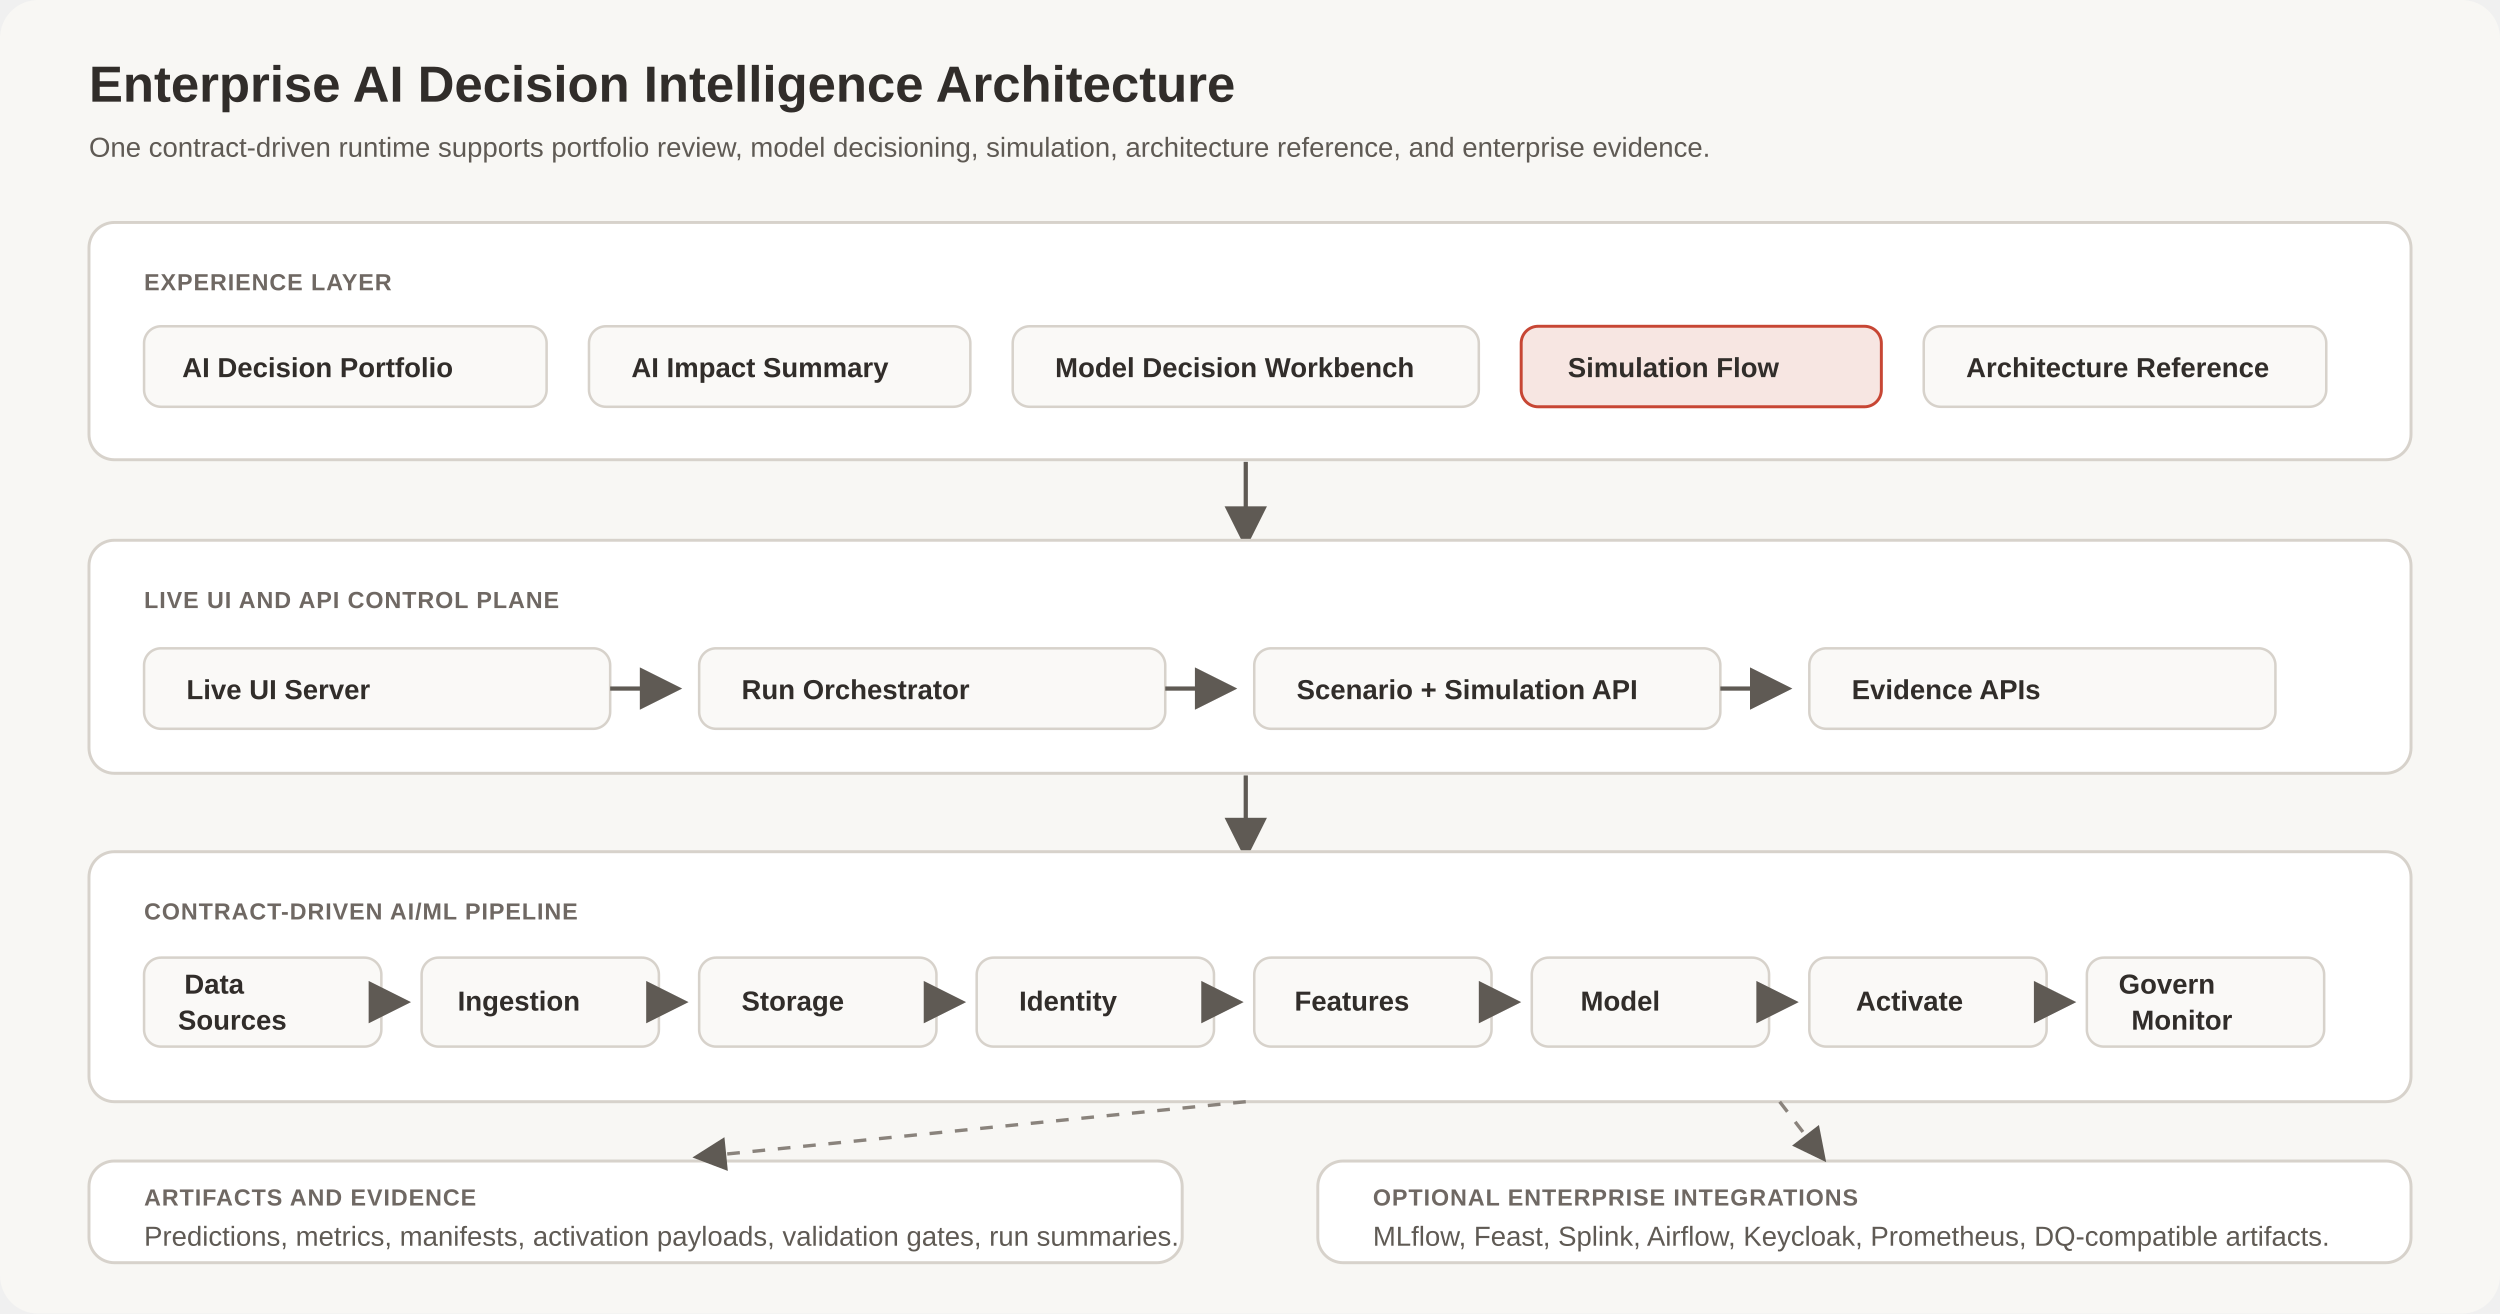
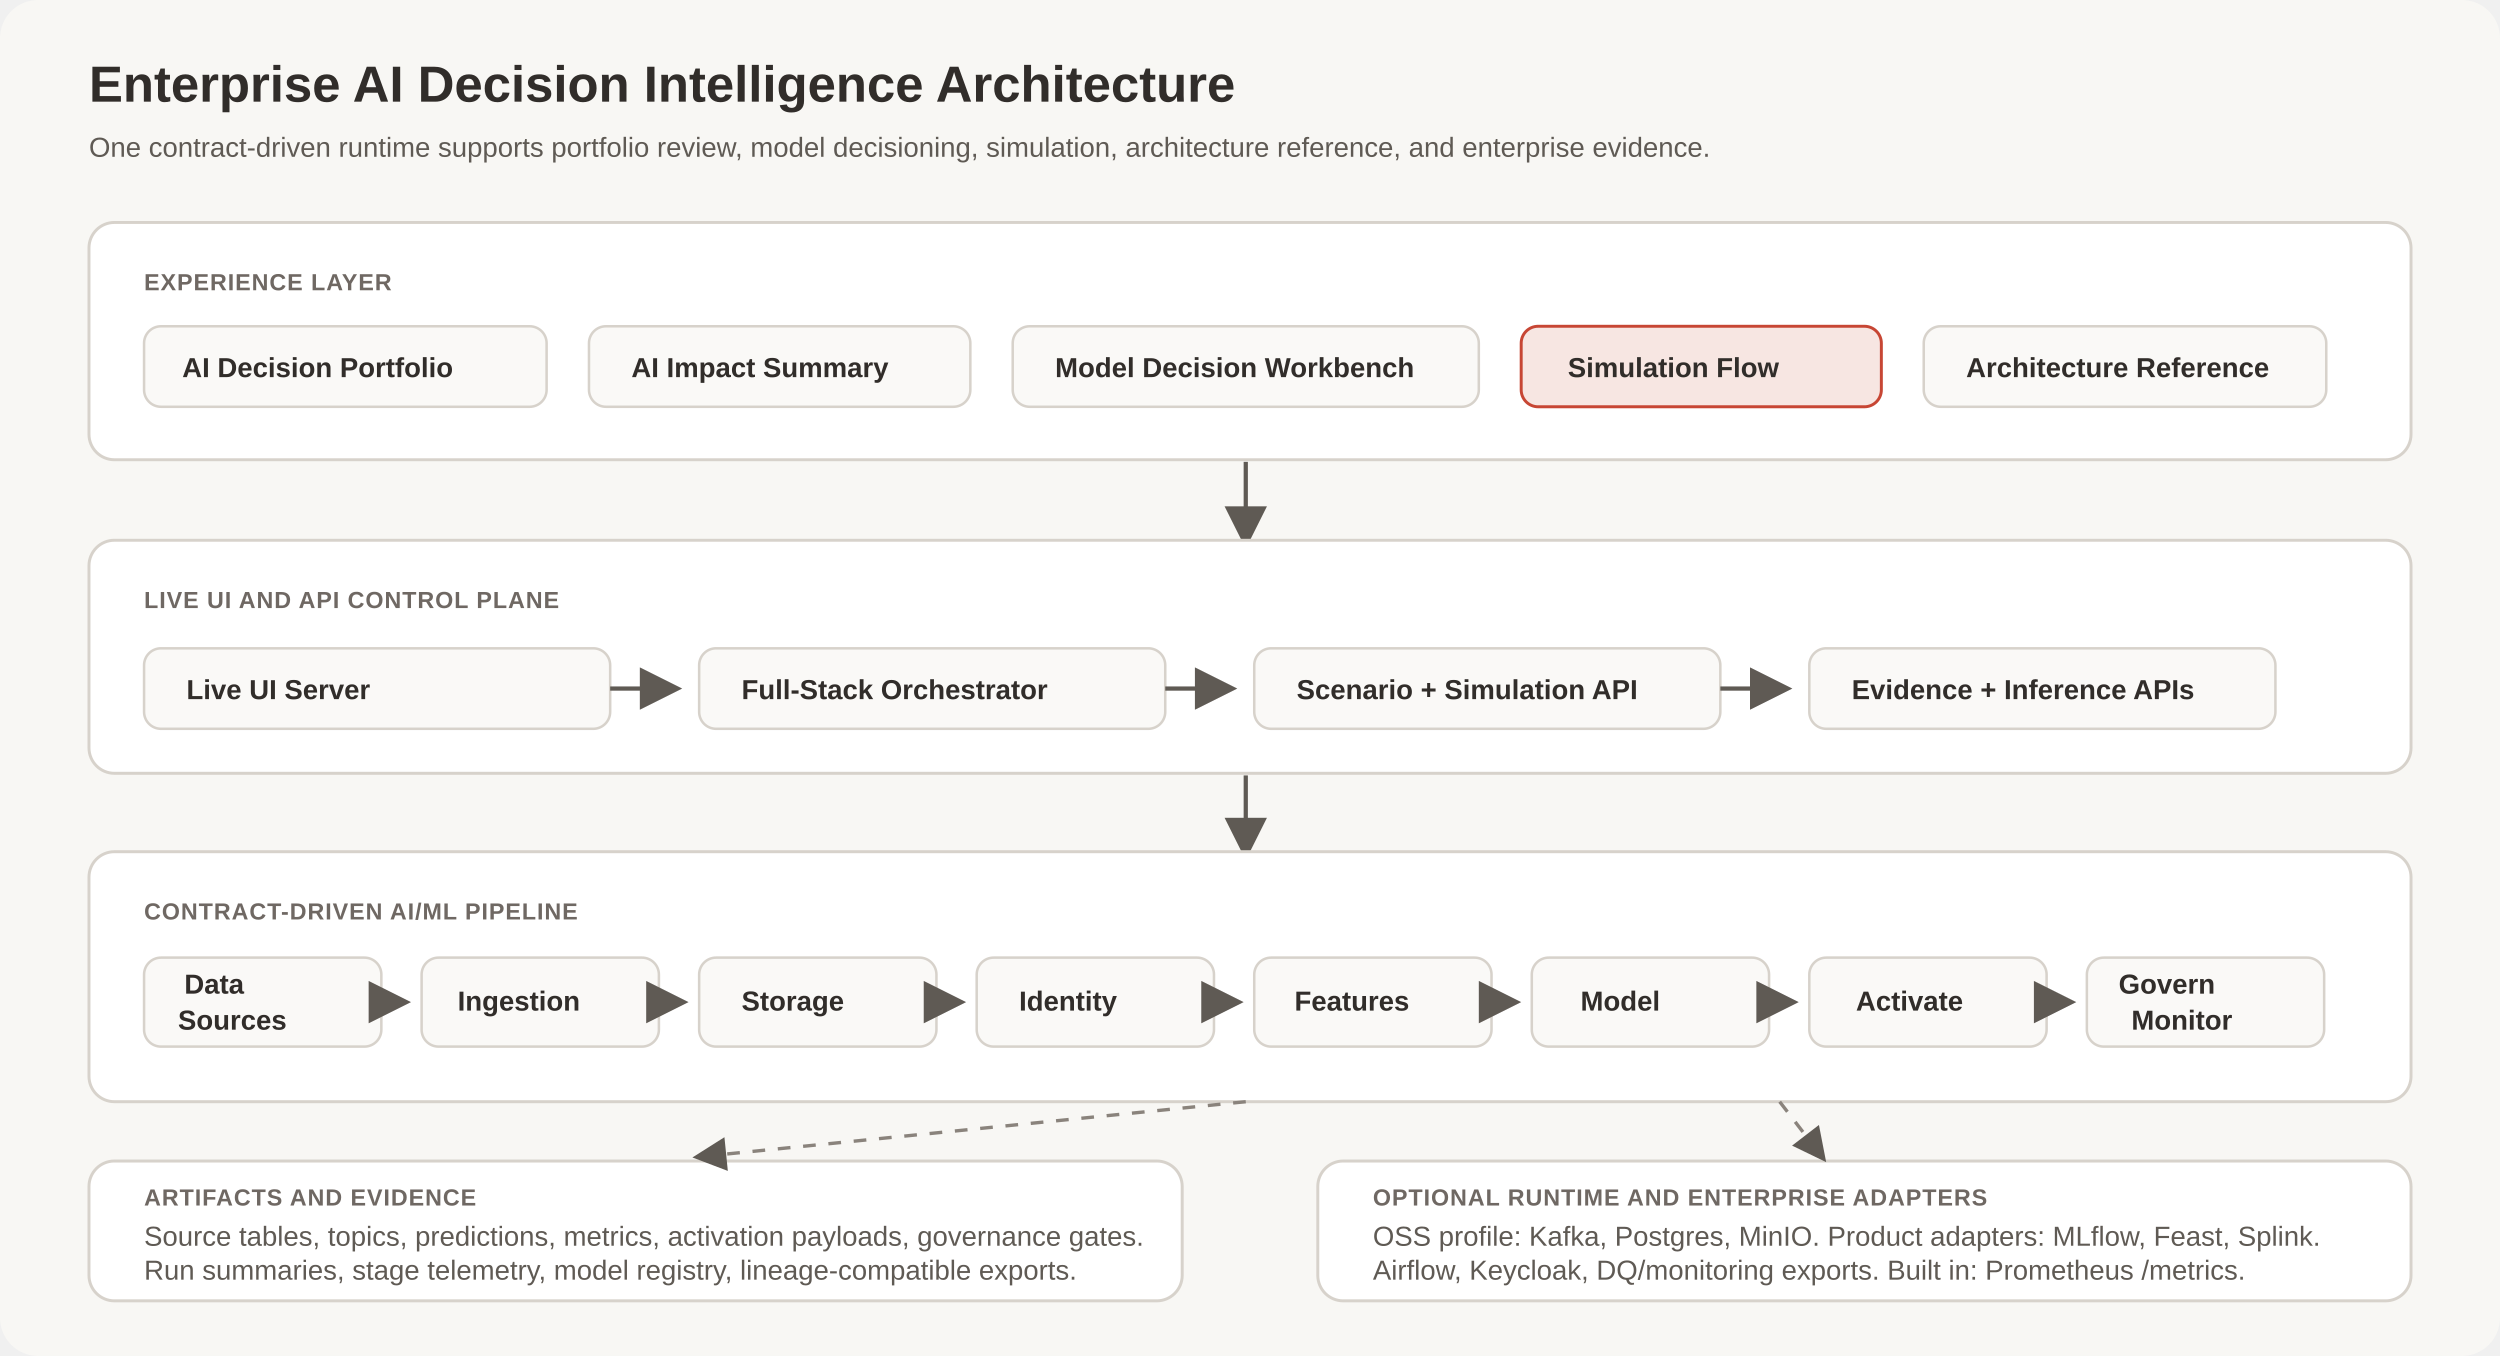
- <svg xmlns="http://www.w3.org/2000/svg" width="1180" height="620" viewBox="0 0 1180 620" fill="none" role="img" aria-labelledby="title desc">
+ <svg xmlns="http://www.w3.org/2000/svg" width="1180" height="640" viewBox="0 0 1180 640" fill="none" role="img" aria-labelledby="title desc">
  <defs>
    <marker id="arrow" markerWidth="10" markerHeight="10" refX="8" refY="5" orient="auto" markerUnits="strokeWidth">
      <path d="M 0 0 L 10 5 L 0 10 z" fill="#5f5a54" />
    </marker>
    <style>
      .bg { fill: #f8f7f4; }
      .panel { fill: #ffffff; stroke: #d7d2cb; stroke-width: 1.4; }
      .soft { fill: #faf9f7; stroke: #d7d2cb; stroke-width: 1.2; }
      .accent { fill: #f7e6e2; stroke: #c74634; stroke-width: 1.4; }
      .title { fill: #312d2a; font: 700 24px Arial, sans-serif; }
      .section { fill: #312d2a; font: 700 15px Arial, sans-serif; }
      .text { fill: #5f5a54; font: 400 13px Arial, sans-serif; }
      .small { fill: #6f6863; font: 600 11px Arial, sans-serif; letter-spacing: .04em; }
      .node { fill: #312d2a; font: 700 13px Arial, sans-serif; }
      .flow { stroke: #5f5a54; stroke-width: 2; marker-end: url(#arrow); }
      .dash { stroke: #8a837c; stroke-width: 1.6; stroke-dasharray: 6 6; marker-end: url(#arrow); }
    </style>
  </defs>
-   <rect class="bg" x="0" y="0" width="1180" height="620" rx="18" />
+   <rect class="bg" x="0" y="0" width="1180" height="640" rx="18" />
  <text class="title" x="42" y="48">Enterprise AI Decision Intelligence Architecture</text>
  <text class="text" x="42" y="74">One contract-driven runtime supports portfolio review, model decisioning, simulation, architecture reference, and enterprise evidence.</text>
  <rect class="panel" x="42" y="105" width="1096" height="112" rx="12" />
  <text class="small" x="68" y="137">EXPERIENCE LAYER</text>
  <rect class="soft" x="68" y="154" width="190" height="38" rx="8" />
  <text class="node" x="86" y="178">AI Decision Portfolio</text>
  <rect class="soft" x="278" y="154" width="180" height="38" rx="8" />
  <text class="node" x="298" y="178">AI Impact Summary</text>
  <rect class="soft" x="478" y="154" width="220" height="38" rx="8" />
  <text class="node" x="498" y="178">Model Decision Workbench</text>
  <rect class="accent" x="718" y="154" width="170" height="38" rx="8" />
  <text class="node" x="740" y="178">Simulation Flow</text>
  <rect class="soft" x="908" y="154" width="190" height="38" rx="8" />
  <text class="node" x="928" y="178">Architecture Reference</text>
  <path class="flow" d="M 588 218 L 588 255" />
  <rect class="panel" x="42" y="255" width="1096" height="110" rx="12" />
  <text class="small" x="68" y="287">LIVE UI AND API CONTROL PLANE</text>
  <rect class="soft" x="68" y="306" width="220" height="38" rx="8" />
  <text class="node" x="88" y="330">Live UI Server</text>
  <rect class="soft" x="330" y="306" width="220" height="38" rx="8" />
-   <text class="node" x="350" y="330">Run Orchestrator</text>
+   <text class="node" x="350" y="330">Full-Stack Orchestrator</text>
  <rect class="soft" x="592" y="306" width="220" height="38" rx="8" />
  <text class="node" x="612" y="330">Scenario + Simulation API</text>
  <rect class="soft" x="854" y="306" width="220" height="38" rx="8" />
-   <text class="node" x="874" y="330">Evidence APIs</text>
+   <text class="node" x="874" y="330">Evidence + Inference APIs</text>
  <path class="flow" d="M 288 325 L 318 325" />
  <path class="flow" d="M 550 325 L 580 325" />
  <path class="flow" d="M 812 325 L 842 325" />
  <path class="flow" d="M 588 366 L 588 402" />
  <rect class="panel" x="42" y="402" width="1096" height="118" rx="12" />
  <text class="small" x="68" y="434">CONTRACT-DRIVEN AI/ML PIPELINE</text>
  <rect class="soft" x="68" y="452" width="112" height="42" rx="8" />
  <text class="node" x="87" y="469">Data</text>
  <text class="node" x="84" y="486">Sources</text>
  <rect class="soft" x="199" y="452" width="112" height="42" rx="8" />
  <text class="node" x="216" y="477">Ingestion</text>
  <rect class="soft" x="330" y="452" width="112" height="42" rx="8" />
  <text class="node" x="350" y="477">Storage</text>
  <rect class="soft" x="461" y="452" width="112" height="42" rx="8" />
  <text class="node" x="481" y="477">Identity</text>
  <rect class="soft" x="592" y="452" width="112" height="42" rx="8" />
  <text class="node" x="611" y="477">Features</text>
  <rect class="soft" x="723" y="452" width="112" height="42" rx="8" />
  <text class="node" x="746" y="477">Model</text>
  <rect class="soft" x="854" y="452" width="112" height="42" rx="8" />
  <text class="node" x="876" y="477">Activate</text>
  <rect class="soft" x="985" y="452" width="112" height="42" rx="8" />
  <text class="node" x="1000" y="469">Govern</text>
  <text class="node" x="1006" y="486">Monitor</text>
  <path class="flow" d="M 180 473 L 190 473" />
  <path class="flow" d="M 311 473 L 321 473" />
  <path class="flow" d="M 442 473 L 452 473" />
  <path class="flow" d="M 573 473 L 583 473" />
  <path class="flow" d="M 704 473 L 714 473" />
  <path class="flow" d="M 835 473 L 845 473" />
  <path class="flow" d="M 966 473 L 976 473" />
-   <rect class="panel" x="42" y="548" width="516" height="48" rx="12" />
+   <rect class="panel" x="42" y="548" width="516" height="66" rx="12" />
  <text class="small" x="68" y="569">ARTIFACTS AND EVIDENCE</text>
-   <text class="text" x="68" y="588">Predictions, metrics, manifests, activation payloads, validation gates, run summaries.</text>
+   <text class="text" x="68" y="588">Source tables, topics, predictions, metrics, activation payloads, governance gates.</text>
+   <text class="text" x="68" y="604">Run summaries, stage telemetry, model registry, lineage-compatible exports.</text>
  <path class="dash" d="M 588 520 L 330 546" />
-   <rect class="panel" x="622" y="548" width="516" height="48" rx="12" />
-   <text class="small" x="648" y="569">OPTIONAL ENTERPRISE INTEGRATIONS</text>
-   <text class="text" x="648" y="588">MLflow, Feast, Splink, Airflow, Keycloak, Prometheus, DQ-compatible artifacts.</text>
+   <rect class="panel" x="622" y="548" width="516" height="66" rx="12" />
+   <text class="small" x="648" y="569">OPTIONAL RUNTIME AND ENTERPRISE ADAPTERS</text>
+   <text class="text" x="648" y="588">OSS profile: Kafka, Postgres, MinIO. Product adapters: MLflow, Feast, Splink.</text>
+   <text class="text" x="648" y="604">Airflow, Keycloak, DQ/monitoring exports. Built in: Prometheus /metrics.</text>
  <path class="dash" d="M 840 520 L 860 546" />
</svg>
